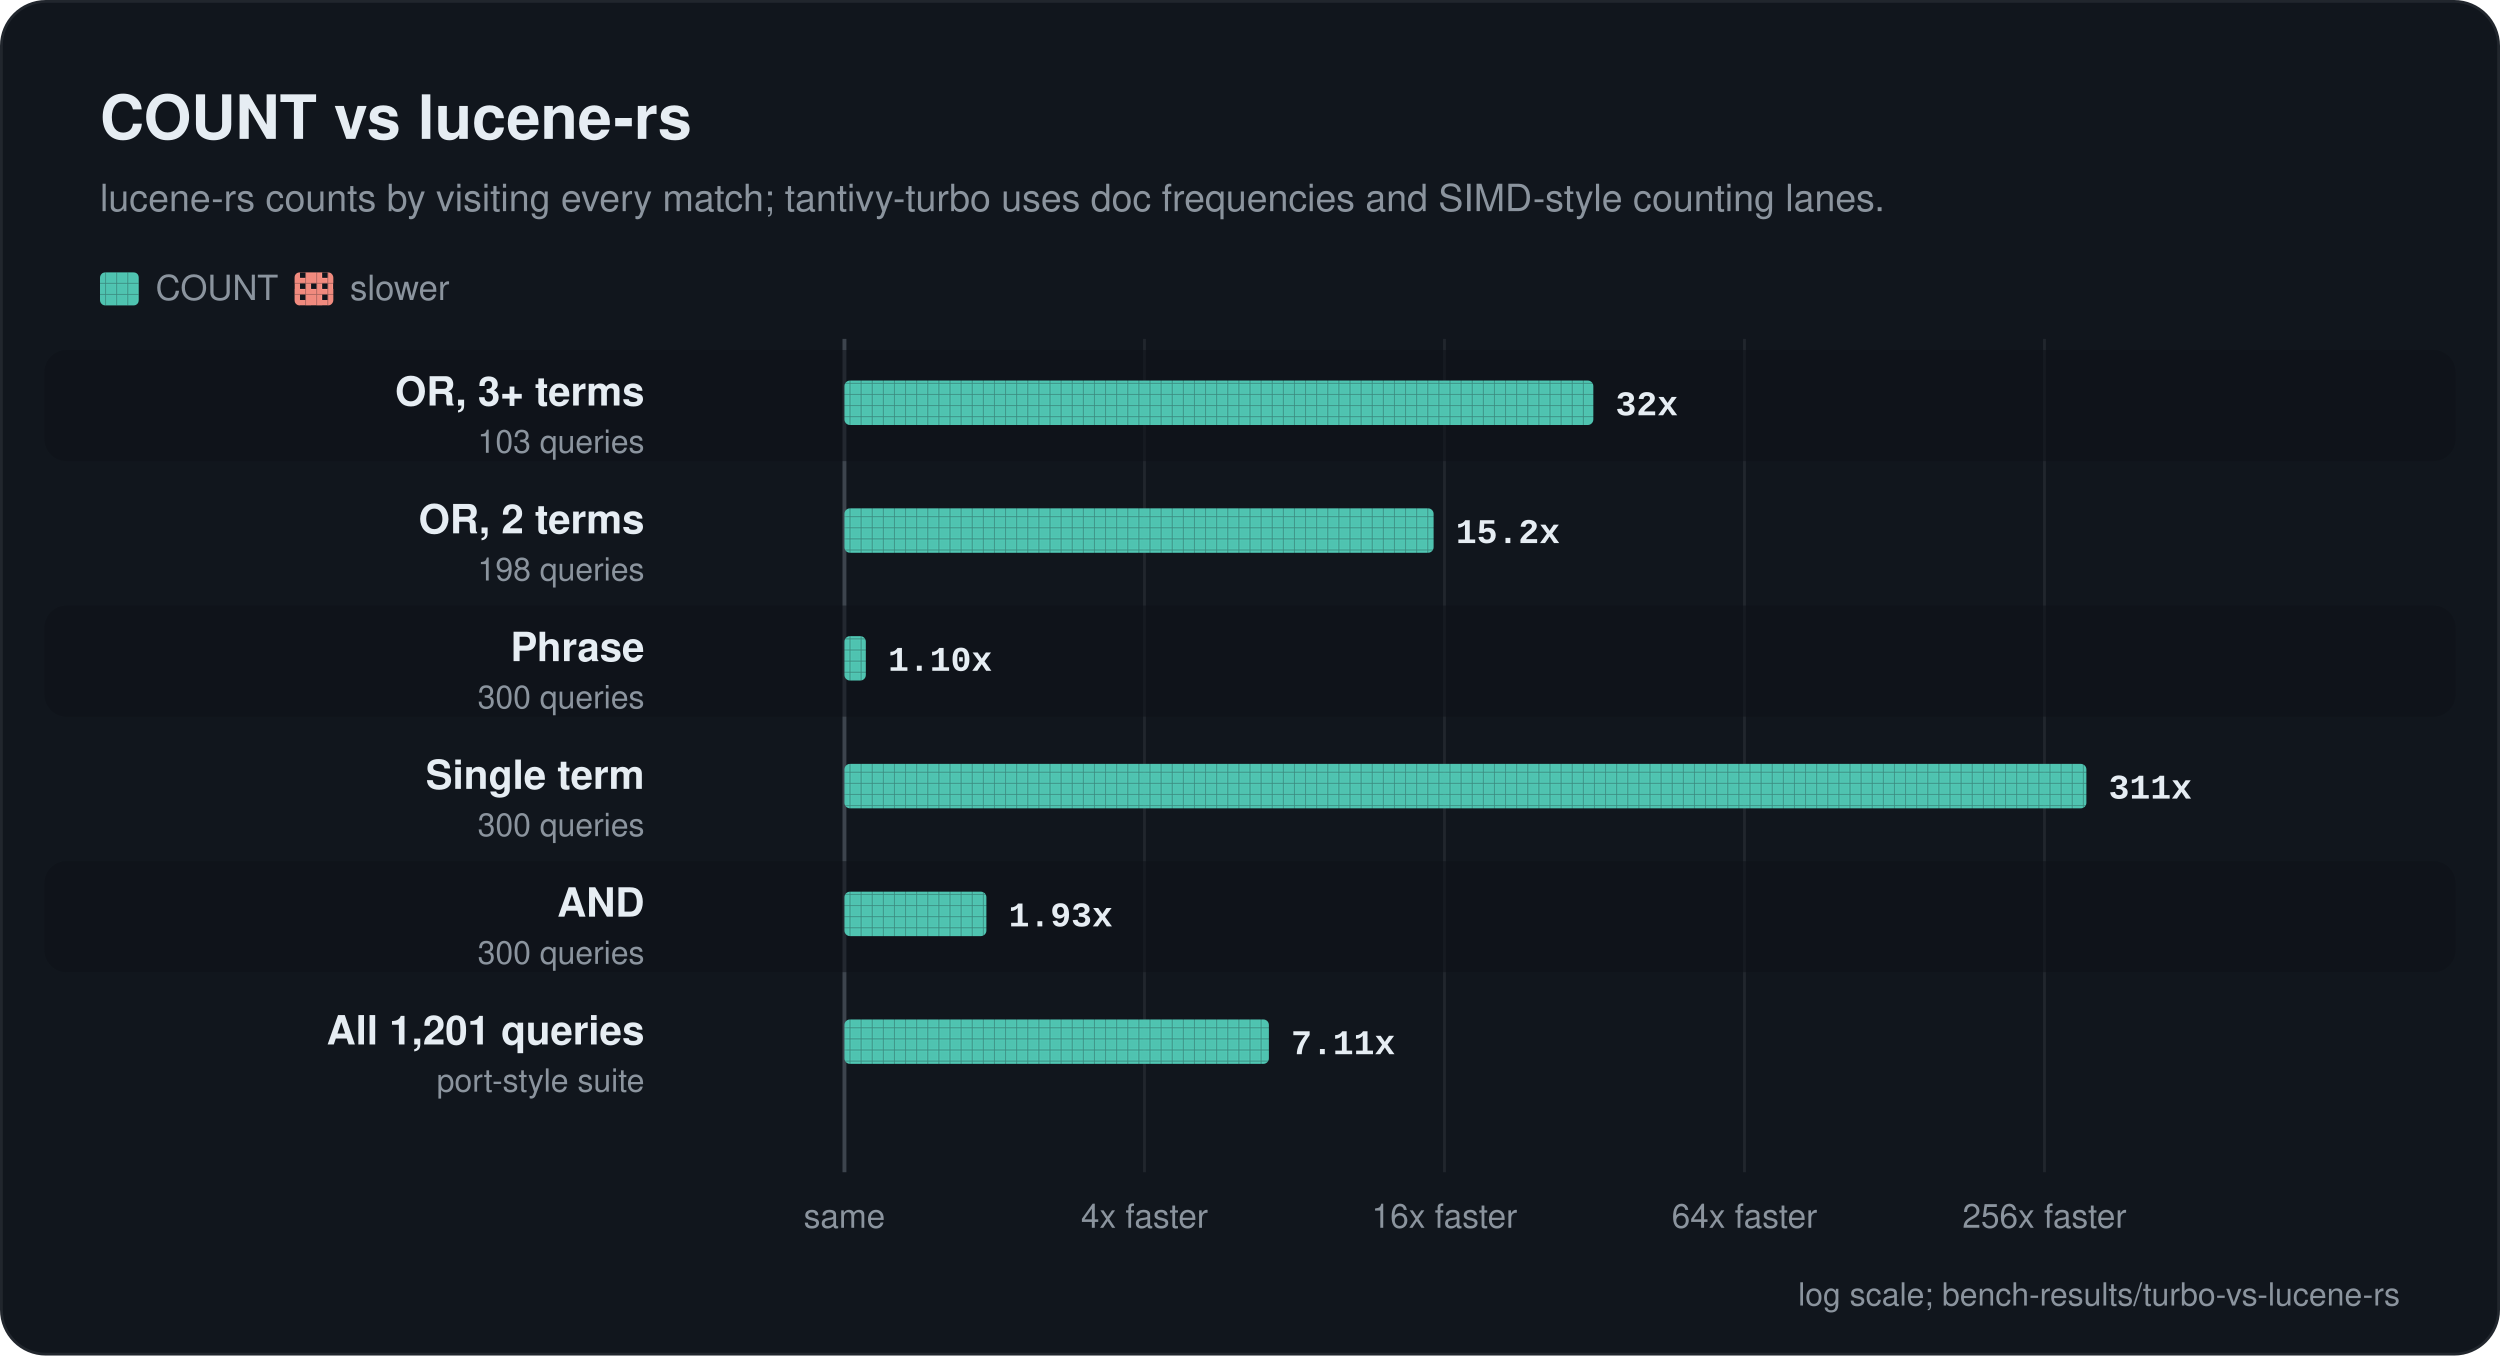
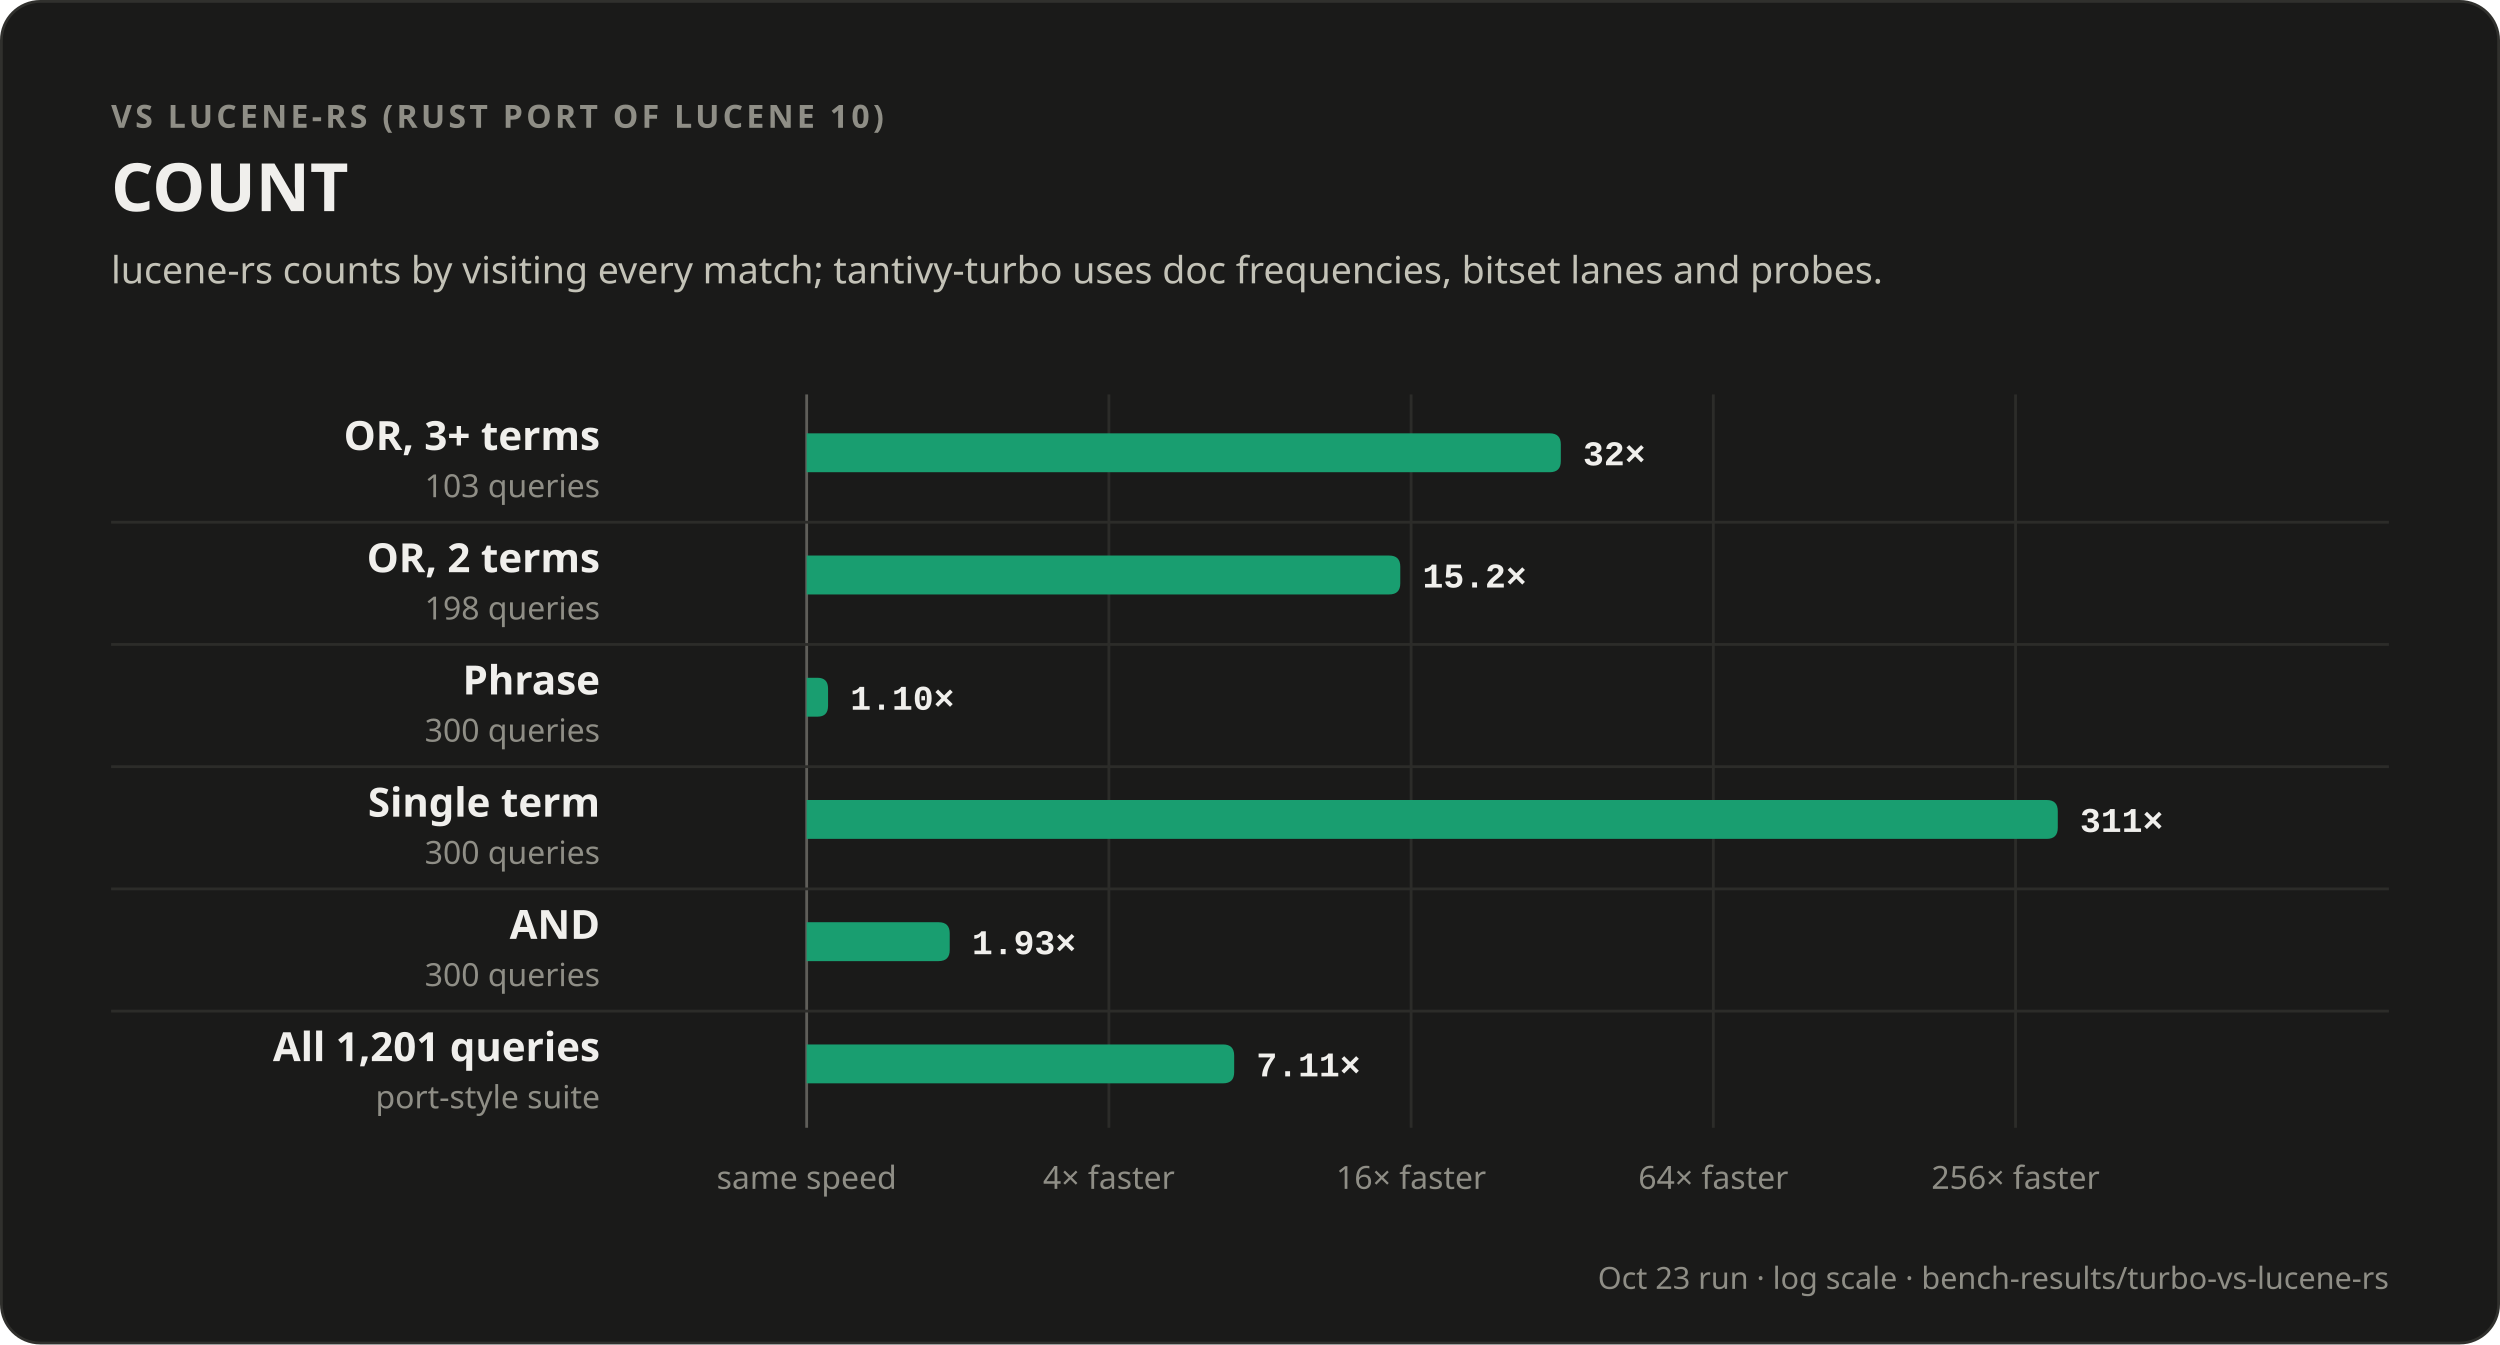
- <svg xmlns="http://www.w3.org/2000/svg" width="900" height="488" viewBox="0 0 900 488">
-   <defs>
-     <pattern id="fast6" width="8" height="8" patternUnits="userSpaceOnUse">
-       <rect x="0" y="0" width="2" height="2" fill="#b8e550" />
-       <rect x="4" y="0" width="2" height="2" fill="#b8e550" />
-       <rect x="2" y="2" width="2" height="2" fill="#b8e550" />
-       <rect x="0" y="4" width="2" height="2" fill="#b8e550" />
-       <rect x="4" y="4" width="2" height="2" fill="#b8e550" />
-       <rect x="6" y="6" width="2" height="2" fill="#b8e550" />
-     </pattern>
-     <pattern id="fast10" width="8" height="8" patternUnits="userSpaceOnUse">
-       <rect x="0" y="0" width="2" height="2" fill="#b8e550" />
-       <rect x="2" y="0" width="2" height="2" fill="#b8e550" />
-       <rect x="4" y="0" width="2" height="2" fill="#b8e550" />
-       <rect x="2" y="2" width="2" height="2" fill="#b8e550" />
-       <rect x="6" y="2" width="2" height="2" fill="#b8e550" />
-       <rect x="0" y="4" width="2" height="2" fill="#b8e550" />
-       <rect x="4" y="4" width="2" height="2" fill="#b8e550" />
-       <rect x="6" y="4" width="2" height="2" fill="#b8e550" />
-       <rect x="2" y="6" width="2" height="2" fill="#b8e550" />
-       <rect x="6" y="6" width="2" height="2" fill="#b8e550" />
-     </pattern>
-     <pattern id="fast13" width="8" height="8" patternUnits="userSpaceOnUse">
-       <rect x="0" y="0" width="2" height="2" fill="#b8e550" />
-       <rect x="2" y="0" width="2" height="2" fill="#b8e550" />
-       <rect x="4" y="0" width="2" height="2" fill="#b8e550" />
-       <rect x="6" y="0" width="2" height="2" fill="#b8e550" />
-       <rect x="0" y="2" width="2" height="2" fill="#b8e550" />
-       <rect x="2" y="2" width="2" height="2" fill="#b8e550" />
-       <rect x="6" y="2" width="2" height="2" fill="#b8e550" />
-       <rect x="0" y="4" width="2" height="2" fill="#b8e550" />
-       <rect x="2" y="4" width="2" height="2" fill="#b8e550" />
-       <rect x="4" y="4" width="2" height="2" fill="#b8e550" />
-       <rect x="6" y="4" width="2" height="2" fill="#b8e550" />
-       <rect x="2" y="6" width="2" height="2" fill="#b8e550" />
-       <rect x="6" y="6" width="2" height="2" fill="#b8e550" />
-     </pattern>
-     <pattern id="fast16" width="8" height="8" patternUnits="userSpaceOnUse">
-       <rect x="0" y="0" width="2" height="2" fill="#b8e550" />
-       <rect x="2" y="0" width="2" height="2" fill="#b8e550" />
-       <rect x="4" y="0" width="2" height="2" fill="#b8e550" />
-       <rect x="6" y="0" width="2" height="2" fill="#b8e550" />
-       <rect x="0" y="2" width="2" height="2" fill="#b8e550" />
-       <rect x="2" y="2" width="2" height="2" fill="#b8e550" />
-       <rect x="4" y="2" width="2" height="2" fill="#b8e550" />
-       <rect x="6" y="2" width="2" height="2" fill="#b8e550" />
-       <rect x="0" y="4" width="2" height="2" fill="#b8e550" />
-       <rect x="2" y="4" width="2" height="2" fill="#b8e550" />
-       <rect x="4" y="4" width="2" height="2" fill="#b8e550" />
-       <rect x="6" y="4" width="2" height="2" fill="#b8e550" />
-       <rect x="0" y="6" width="2" height="2" fill="#b8e550" />
-       <rect x="2" y="6" width="2" height="2" fill="#b8e550" />
-       <rect x="4" y="6" width="2" height="2" fill="#b8e550" />
-       <rect x="6" y="6" width="2" height="2" fill="#b8e550" />
-     </pattern>
-     <pattern id="fast26" width="8" height="8" patternUnits="userSpaceOnUse">
-       <rect x="0" y="0" width="2" height="2" fill="#4fc3b0" />
-       <rect x="4" y="0" width="2" height="2" fill="#4fc3b0" />
-       <rect x="2" y="2" width="2" height="2" fill="#4fc3b0" />
-       <rect x="0" y="4" width="2" height="2" fill="#4fc3b0" />
-       <rect x="4" y="4" width="2" height="2" fill="#4fc3b0" />
-       <rect x="6" y="6" width="2" height="2" fill="#4fc3b0" />
-     </pattern>
-     <pattern id="fast210" width="8" height="8" patternUnits="userSpaceOnUse">
-       <rect x="0" y="0" width="2" height="2" fill="#4fc3b0" />
-       <rect x="2" y="0" width="2" height="2" fill="#4fc3b0" />
-       <rect x="4" y="0" width="2" height="2" fill="#4fc3b0" />
-       <rect x="2" y="2" width="2" height="2" fill="#4fc3b0" />
-       <rect x="6" y="2" width="2" height="2" fill="#4fc3b0" />
-       <rect x="0" y="4" width="2" height="2" fill="#4fc3b0" />
-       <rect x="4" y="4" width="2" height="2" fill="#4fc3b0" />
-       <rect x="6" y="4" width="2" height="2" fill="#4fc3b0" />
-       <rect x="2" y="6" width="2" height="2" fill="#4fc3b0" />
-       <rect x="6" y="6" width="2" height="2" fill="#4fc3b0" />
-     </pattern>
-     <pattern id="fast213" width="8" height="8" patternUnits="userSpaceOnUse">
-       <rect x="0" y="0" width="2" height="2" fill="#4fc3b0" />
-       <rect x="2" y="0" width="2" height="2" fill="#4fc3b0" />
-       <rect x="4" y="0" width="2" height="2" fill="#4fc3b0" />
-       <rect x="6" y="0" width="2" height="2" fill="#4fc3b0" />
-       <rect x="0" y="2" width="2" height="2" fill="#4fc3b0" />
-       <rect x="2" y="2" width="2" height="2" fill="#4fc3b0" />
-       <rect x="6" y="2" width="2" height="2" fill="#4fc3b0" />
-       <rect x="0" y="4" width="2" height="2" fill="#4fc3b0" />
-       <rect x="2" y="4" width="2" height="2" fill="#4fc3b0" />
-       <rect x="4" y="4" width="2" height="2" fill="#4fc3b0" />
-       <rect x="6" y="4" width="2" height="2" fill="#4fc3b0" />
-       <rect x="2" y="6" width="2" height="2" fill="#4fc3b0" />
-       <rect x="6" y="6" width="2" height="2" fill="#4fc3b0" />
-     </pattern>
-     <pattern id="fast216" width="8" height="8" patternUnits="userSpaceOnUse">
-       <rect x="0" y="0" width="2" height="2" fill="#4fc3b0" />
-       <rect x="2" y="0" width="2" height="2" fill="#4fc3b0" />
-       <rect x="4" y="0" width="2" height="2" fill="#4fc3b0" />
-       <rect x="6" y="0" width="2" height="2" fill="#4fc3b0" />
-       <rect x="0" y="2" width="2" height="2" fill="#4fc3b0" />
-       <rect x="2" y="2" width="2" height="2" fill="#4fc3b0" />
-       <rect x="4" y="2" width="2" height="2" fill="#4fc3b0" />
-       <rect x="6" y="2" width="2" height="2" fill="#4fc3b0" />
-       <rect x="0" y="4" width="2" height="2" fill="#4fc3b0" />
-       <rect x="2" y="4" width="2" height="2" fill="#4fc3b0" />
-       <rect x="4" y="4" width="2" height="2" fill="#4fc3b0" />
-       <rect x="6" y="4" width="2" height="2" fill="#4fc3b0" />
-       <rect x="0" y="6" width="2" height="2" fill="#4fc3b0" />
-       <rect x="2" y="6" width="2" height="2" fill="#4fc3b0" />
-       <rect x="4" y="6" width="2" height="2" fill="#4fc3b0" />
-       <rect x="6" y="6" width="2" height="2" fill="#4fc3b0" />
-     </pattern>
-     <pattern id="slow6" width="8" height="8" patternUnits="userSpaceOnUse">
-       <rect x="0" y="0" width="2" height="2" fill="#f08a7e" />
-       <rect x="4" y="0" width="2" height="2" fill="#f08a7e" />
-       <rect x="2" y="2" width="2" height="2" fill="#f08a7e" />
-       <rect x="0" y="4" width="2" height="2" fill="#f08a7e" />
-       <rect x="4" y="4" width="2" height="2" fill="#f08a7e" />
-       <rect x="6" y="6" width="2" height="2" fill="#f08a7e" />
-     </pattern>
-     <pattern id="slow10" width="8" height="8" patternUnits="userSpaceOnUse">
-       <rect x="0" y="0" width="2" height="2" fill="#f08a7e" />
-       <rect x="2" y="0" width="2" height="2" fill="#f08a7e" />
-       <rect x="4" y="0" width="2" height="2" fill="#f08a7e" />
-       <rect x="2" y="2" width="2" height="2" fill="#f08a7e" />
-       <rect x="6" y="2" width="2" height="2" fill="#f08a7e" />
-       <rect x="0" y="4" width="2" height="2" fill="#f08a7e" />
-       <rect x="4" y="4" width="2" height="2" fill="#f08a7e" />
-       <rect x="6" y="4" width="2" height="2" fill="#f08a7e" />
-       <rect x="2" y="6" width="2" height="2" fill="#f08a7e" />
-       <rect x="6" y="6" width="2" height="2" fill="#f08a7e" />
-     </pattern>
-     <pattern id="slow13" width="8" height="8" patternUnits="userSpaceOnUse">
-       <rect x="0" y="0" width="2" height="2" fill="#f08a7e" />
-       <rect x="2" y="0" width="2" height="2" fill="#f08a7e" />
-       <rect x="4" y="0" width="2" height="2" fill="#f08a7e" />
-       <rect x="6" y="0" width="2" height="2" fill="#f08a7e" />
-       <rect x="0" y="2" width="2" height="2" fill="#f08a7e" />
-       <rect x="2" y="2" width="2" height="2" fill="#f08a7e" />
-       <rect x="6" y="2" width="2" height="2" fill="#f08a7e" />
-       <rect x="0" y="4" width="2" height="2" fill="#f08a7e" />
-       <rect x="2" y="4" width="2" height="2" fill="#f08a7e" />
-       <rect x="4" y="4" width="2" height="2" fill="#f08a7e" />
-       <rect x="6" y="4" width="2" height="2" fill="#f08a7e" />
-       <rect x="2" y="6" width="2" height="2" fill="#f08a7e" />
-       <rect x="6" y="6" width="2" height="2" fill="#f08a7e" />
-     </pattern>
-     <pattern id="slow16" width="8" height="8" patternUnits="userSpaceOnUse">
-       <rect x="0" y="0" width="2" height="2" fill="#f08a7e" />
-       <rect x="2" y="0" width="2" height="2" fill="#f08a7e" />
-       <rect x="4" y="0" width="2" height="2" fill="#f08a7e" />
-       <rect x="6" y="0" width="2" height="2" fill="#f08a7e" />
-       <rect x="0" y="2" width="2" height="2" fill="#f08a7e" />
-       <rect x="2" y="2" width="2" height="2" fill="#f08a7e" />
-       <rect x="4" y="2" width="2" height="2" fill="#f08a7e" />
-       <rect x="6" y="2" width="2" height="2" fill="#f08a7e" />
-       <rect x="0" y="4" width="2" height="2" fill="#f08a7e" />
-       <rect x="2" y="4" width="2" height="2" fill="#f08a7e" />
-       <rect x="4" y="4" width="2" height="2" fill="#f08a7e" />
-       <rect x="6" y="4" width="2" height="2" fill="#f08a7e" />
-       <rect x="0" y="6" width="2" height="2" fill="#f08a7e" />
-       <rect x="2" y="6" width="2" height="2" fill="#f08a7e" />
-       <rect x="4" y="6" width="2" height="2" fill="#f08a7e" />
-       <rect x="6" y="6" width="2" height="2" fill="#f08a7e" />
-     </pattern>
-     <pattern id="neutral6" width="8" height="8" patternUnits="userSpaceOnUse">
-       <rect x="0" y="0" width="2" height="2" fill="#6e7681" />
-       <rect x="4" y="0" width="2" height="2" fill="#6e7681" />
-       <rect x="2" y="2" width="2" height="2" fill="#6e7681" />
-       <rect x="0" y="4" width="2" height="2" fill="#6e7681" />
-       <rect x="4" y="4" width="2" height="2" fill="#6e7681" />
-       <rect x="6" y="6" width="2" height="2" fill="#6e7681" />
-     </pattern>
-     <pattern id="neutral10" width="8" height="8" patternUnits="userSpaceOnUse">
-       <rect x="0" y="0" width="2" height="2" fill="#6e7681" />
-       <rect x="2" y="0" width="2" height="2" fill="#6e7681" />
-       <rect x="4" y="0" width="2" height="2" fill="#6e7681" />
-       <rect x="2" y="2" width="2" height="2" fill="#6e7681" />
-       <rect x="6" y="2" width="2" height="2" fill="#6e7681" />
-       <rect x="0" y="4" width="2" height="2" fill="#6e7681" />
-       <rect x="4" y="4" width="2" height="2" fill="#6e7681" />
-       <rect x="6" y="4" width="2" height="2" fill="#6e7681" />
-       <rect x="2" y="6" width="2" height="2" fill="#6e7681" />
-       <rect x="6" y="6" width="2" height="2" fill="#6e7681" />
-     </pattern>
-     <pattern id="neutral13" width="8" height="8" patternUnits="userSpaceOnUse">
-       <rect x="0" y="0" width="2" height="2" fill="#6e7681" />
-       <rect x="2" y="0" width="2" height="2" fill="#6e7681" />
-       <rect x="4" y="0" width="2" height="2" fill="#6e7681" />
-       <rect x="6" y="0" width="2" height="2" fill="#6e7681" />
-       <rect x="0" y="2" width="2" height="2" fill="#6e7681" />
-       <rect x="2" y="2" width="2" height="2" fill="#6e7681" />
-       <rect x="6" y="2" width="2" height="2" fill="#6e7681" />
-       <rect x="0" y="4" width="2" height="2" fill="#6e7681" />
-       <rect x="2" y="4" width="2" height="2" fill="#6e7681" />
-       <rect x="4" y="4" width="2" height="2" fill="#6e7681" />
-       <rect x="6" y="4" width="2" height="2" fill="#6e7681" />
-       <rect x="2" y="6" width="2" height="2" fill="#6e7681" />
-       <rect x="6" y="6" width="2" height="2" fill="#6e7681" />
-     </pattern>
-     <pattern id="neutral16" width="8" height="8" patternUnits="userSpaceOnUse">
-       <rect x="0" y="0" width="2" height="2" fill="#6e7681" />
-       <rect x="2" y="0" width="2" height="2" fill="#6e7681" />
-       <rect x="4" y="0" width="2" height="2" fill="#6e7681" />
-       <rect x="6" y="0" width="2" height="2" fill="#6e7681" />
-       <rect x="0" y="2" width="2" height="2" fill="#6e7681" />
-       <rect x="2" y="2" width="2" height="2" fill="#6e7681" />
-       <rect x="4" y="2" width="2" height="2" fill="#6e7681" />
-       <rect x="6" y="2" width="2" height="2" fill="#6e7681" />
-       <rect x="0" y="4" width="2" height="2" fill="#6e7681" />
-       <rect x="2" y="4" width="2" height="2" fill="#6e7681" />
-       <rect x="4" y="4" width="2" height="2" fill="#6e7681" />
-       <rect x="6" y="4" width="2" height="2" fill="#6e7681" />
-       <rect x="0" y="6" width="2" height="2" fill="#6e7681" />
-       <rect x="2" y="6" width="2" height="2" fill="#6e7681" />
-       <rect x="4" y="6" width="2" height="2" fill="#6e7681" />
-       <rect x="6" y="6" width="2" height="2" fill="#6e7681" />
-     </pattern>
-     <pattern id="ink6" width="8" height="8" patternUnits="userSpaceOnUse">
-       <rect x="0" y="0" width="2" height="2" fill="#e6edf3" />
-       <rect x="4" y="0" width="2" height="2" fill="#e6edf3" />
-       <rect x="2" y="2" width="2" height="2" fill="#e6edf3" />
-       <rect x="0" y="4" width="2" height="2" fill="#e6edf3" />
-       <rect x="4" y="4" width="2" height="2" fill="#e6edf3" />
-       <rect x="6" y="6" width="2" height="2" fill="#e6edf3" />
-     </pattern>
-     <pattern id="ink10" width="8" height="8" patternUnits="userSpaceOnUse">
-       <rect x="0" y="0" width="2" height="2" fill="#e6edf3" />
-       <rect x="2" y="0" width="2" height="2" fill="#e6edf3" />
-       <rect x="4" y="0" width="2" height="2" fill="#e6edf3" />
-       <rect x="2" y="2" width="2" height="2" fill="#e6edf3" />
-       <rect x="6" y="2" width="2" height="2" fill="#e6edf3" />
-       <rect x="0" y="4" width="2" height="2" fill="#e6edf3" />
-       <rect x="4" y="4" width="2" height="2" fill="#e6edf3" />
-       <rect x="6" y="4" width="2" height="2" fill="#e6edf3" />
-       <rect x="2" y="6" width="2" height="2" fill="#e6edf3" />
-       <rect x="6" y="6" width="2" height="2" fill="#e6edf3" />
-     </pattern>
-     <pattern id="ink13" width="8" height="8" patternUnits="userSpaceOnUse">
-       <rect x="0" y="0" width="2" height="2" fill="#e6edf3" />
-       <rect x="2" y="0" width="2" height="2" fill="#e6edf3" />
-       <rect x="4" y="0" width="2" height="2" fill="#e6edf3" />
-       <rect x="6" y="0" width="2" height="2" fill="#e6edf3" />
-       <rect x="0" y="2" width="2" height="2" fill="#e6edf3" />
-       <rect x="2" y="2" width="2" height="2" fill="#e6edf3" />
-       <rect x="6" y="2" width="2" height="2" fill="#e6edf3" />
-       <rect x="0" y="4" width="2" height="2" fill="#e6edf3" />
-       <rect x="2" y="4" width="2" height="2" fill="#e6edf3" />
-       <rect x="4" y="4" width="2" height="2" fill="#e6edf3" />
-       <rect x="6" y="4" width="2" height="2" fill="#e6edf3" />
-       <rect x="2" y="6" width="2" height="2" fill="#e6edf3" />
-       <rect x="6" y="6" width="2" height="2" fill="#e6edf3" />
-     </pattern>
-     <pattern id="ink16" width="8" height="8" patternUnits="userSpaceOnUse">
-       <rect x="0" y="0" width="2" height="2" fill="#e6edf3" />
-       <rect x="2" y="0" width="2" height="2" fill="#e6edf3" />
-       <rect x="4" y="0" width="2" height="2" fill="#e6edf3" />
-       <rect x="6" y="0" width="2" height="2" fill="#e6edf3" />
-       <rect x="0" y="2" width="2" height="2" fill="#e6edf3" />
-       <rect x="2" y="2" width="2" height="2" fill="#e6edf3" />
-       <rect x="4" y="2" width="2" height="2" fill="#e6edf3" />
-       <rect x="6" y="2" width="2" height="2" fill="#e6edf3" />
-       <rect x="0" y="4" width="2" height="2" fill="#e6edf3" />
-       <rect x="2" y="4" width="2" height="2" fill="#e6edf3" />
-       <rect x="4" y="4" width="2" height="2" fill="#e6edf3" />
-       <rect x="6" y="4" width="2" height="2" fill="#e6edf3" />
-       <rect x="0" y="6" width="2" height="2" fill="#e6edf3" />
-       <rect x="2" y="6" width="2" height="2" fill="#e6edf3" />
-       <rect x="4" y="6" width="2" height="2" fill="#e6edf3" />
-       <rect x="6" y="6" width="2" height="2" fill="#e6edf3" />
-     </pattern>
-   </defs>
-   <rect x="0.5" y="0.5" width="899" height="487" rx="16" fill="#11161d" stroke="#21262d" />
-   <text x="36.0" y="50.0" font-size="22" font-weight="650" fill="#e6edf3" text-anchor="start" font-family="-apple-system, BlinkMacSystemFont, 'Segoe UI', Helvetica, Arial, sans-serif" opacity="1">COUNT vs lucene-rs</text>
-   <text x="36.0" y="76.0" font-size="13.5" font-weight="400" fill="#8b949e" text-anchor="start" font-family="-apple-system, BlinkMacSystemFont, 'Segoe UI', Helvetica, Arial, sans-serif" opacity="1">lucene-rs counts by visiting every match; tantivy-turbo uses doc frequencies and SIMD-style counting lanes.</text>
-   <rect x="36" y="98" width="14" height="12" rx="2" fill="url(#fast216)" />
-   <text x="56.0" y="108.0" font-size="12.5" font-weight="400" fill="#8b949e" text-anchor="start" font-family="-apple-system, BlinkMacSystemFont, 'Segoe UI', Helvetica, Arial, sans-serif" opacity="1">COUNT</text>
-   <rect x="106.0" y="98" width="14" height="12" rx="2" fill="url(#slow13)" />
-   <text x="126.0" y="108.0" font-size="12.5" font-weight="400" fill="#8b949e" text-anchor="start" font-family="-apple-system, BlinkMacSystemFont, 'Segoe UI', Helvetica, Arial, sans-serif" opacity="1">slower</text>
-   <line x1="304.0" y1="122" x2="304.0" y2="422" stroke="#3d444d" stroke-width="1.4" />
-   <text x="304.0" y="442.0" font-size="12" font-weight="400" fill="#8b949e" text-anchor="middle" font-family="-apple-system, BlinkMacSystemFont, 'Segoe UI', Helvetica, Arial, sans-serif" opacity="1">same</text>
-   <line x1="412.0" y1="122" x2="412.0" y2="422" stroke="#21262d" stroke-width="1" />
-   <text x="412.0" y="442.0" font-size="12" font-weight="400" fill="#8b949e" text-anchor="middle" font-family="-apple-system, BlinkMacSystemFont, 'Segoe UI', Helvetica, Arial, sans-serif" opacity="1">4x faster</text>
-   <line x1="520.0" y1="122" x2="520.0" y2="422" stroke="#21262d" stroke-width="1" />
-   <text x="520.0" y="442.0" font-size="12" font-weight="400" fill="#8b949e" text-anchor="middle" font-family="-apple-system, BlinkMacSystemFont, 'Segoe UI', Helvetica, Arial, sans-serif" opacity="1">16x faster</text>
-   <line x1="628.0" y1="122" x2="628.0" y2="422" stroke="#21262d" stroke-width="1" />
-   <text x="628.0" y="442.0" font-size="12" font-weight="400" fill="#8b949e" text-anchor="middle" font-family="-apple-system, BlinkMacSystemFont, 'Segoe UI', Helvetica, Arial, sans-serif" opacity="1">64x faster</text>
-   <line x1="736.0" y1="122" x2="736.0" y2="422" stroke="#21262d" stroke-width="1" />
-   <text x="736.0" y="442.0" font-size="12" font-weight="400" fill="#8b949e" text-anchor="middle" font-family="-apple-system, BlinkMacSystemFont, 'Segoe UI', Helvetica, Arial, sans-serif" opacity="1">256x faster</text>
-   <rect x="16" y="126" width="868" height="40" rx="8" fill="#0d1117" opacity="0.55" />
-   <text x="232.0" y="146.0" font-size="14.5" font-weight="550" fill="#e6edf3" text-anchor="end" font-family="-apple-system, BlinkMacSystemFont, 'Segoe UI', Helvetica, Arial, sans-serif" opacity="1">OR, 3+ terms</text>
-   <text x="232.0" y="163.0" font-size="11.5" font-weight="400" fill="#8b949e" text-anchor="end" font-family="-apple-system, BlinkMacSystemFont, 'Segoe UI', Helvetica, Arial, sans-serif" opacity="1">103 queries</text>
-   <rect x="304.0" y="137" width="269.6" height="16" rx="2" fill="url(#fast216)" />
-   <text x="581.6" y="149.5" font-size="12.5" font-weight="600" fill="#e6edf3" text-anchor="start" font-family="ui-monospace, SFMono-Regular, Menlo, Consolas, 'Liberation Mono', monospace" opacity="1">32x</text>
-   <text x="232.0" y="192.0" font-size="14.5" font-weight="550" fill="#e6edf3" text-anchor="end" font-family="-apple-system, BlinkMacSystemFont, 'Segoe UI', Helvetica, Arial, sans-serif" opacity="1">OR, 2 terms</text>
-   <text x="232.0" y="209.0" font-size="11.5" font-weight="400" fill="#8b949e" text-anchor="end" font-family="-apple-system, BlinkMacSystemFont, 'Segoe UI', Helvetica, Arial, sans-serif" opacity="1">198 queries</text>
-   <rect x="304.0" y="183" width="212.1" height="16" rx="2" fill="url(#fast216)" />
-   <text x="524.1" y="195.5" font-size="12.5" font-weight="600" fill="#e6edf3" text-anchor="start" font-family="ui-monospace, SFMono-Regular, Menlo, Consolas, 'Liberation Mono', monospace" opacity="1">15.2x</text>
-   <rect x="16" y="218" width="868" height="40" rx="8" fill="#0d1117" opacity="0.55" />
-   <text x="232.0" y="238.0" font-size="14.5" font-weight="550" fill="#e6edf3" text-anchor="end" font-family="-apple-system, BlinkMacSystemFont, 'Segoe UI', Helvetica, Arial, sans-serif" opacity="1">Phrase</text>
-   <text x="232.0" y="255.0" font-size="11.5" font-weight="400" fill="#8b949e" text-anchor="end" font-family="-apple-system, BlinkMacSystemFont, 'Segoe UI', Helvetica, Arial, sans-serif" opacity="1">300 queries</text>
-   <rect x="304.0" y="229" width="7.7" height="16" rx="2" fill="url(#fast216)" />
-   <text x="319.7" y="241.5" font-size="12.5" font-weight="600" fill="#e6edf3" text-anchor="start" font-family="ui-monospace, SFMono-Regular, Menlo, Consolas, 'Liberation Mono', monospace" opacity="1">1.10x</text>
-   <text x="232.0" y="284.0" font-size="14.5" font-weight="550" fill="#e6edf3" text-anchor="end" font-family="-apple-system, BlinkMacSystemFont, 'Segoe UI', Helvetica, Arial, sans-serif" opacity="1">Single term</text>
-   <text x="232.0" y="301.0" font-size="11.5" font-weight="400" fill="#8b949e" text-anchor="end" font-family="-apple-system, BlinkMacSystemFont, 'Segoe UI', Helvetica, Arial, sans-serif" opacity="1">300 queries</text>
-   <rect x="304.0" y="275" width="447.1" height="16" rx="2" fill="url(#fast216)" />
-   <text x="759.1" y="287.5" font-size="12.5" font-weight="600" fill="#e6edf3" text-anchor="start" font-family="ui-monospace, SFMono-Regular, Menlo, Consolas, 'Liberation Mono', monospace" opacity="1">311x</text>
-   <rect x="16" y="310" width="868" height="40" rx="8" fill="#0d1117" opacity="0.55" />
-   <text x="232.0" y="330.0" font-size="14.5" font-weight="550" fill="#e6edf3" text-anchor="end" font-family="-apple-system, BlinkMacSystemFont, 'Segoe UI', Helvetica, Arial, sans-serif" opacity="1">AND</text>
-   <text x="232.0" y="347.0" font-size="11.5" font-weight="400" fill="#8b949e" text-anchor="end" font-family="-apple-system, BlinkMacSystemFont, 'Segoe UI', Helvetica, Arial, sans-serif" opacity="1">300 queries</text>
-   <rect x="304.0" y="321" width="51.1" height="16" rx="2" fill="url(#fast216)" />
-   <text x="363.1" y="333.5" font-size="12.5" font-weight="600" fill="#e6edf3" text-anchor="start" font-family="ui-monospace, SFMono-Regular, Menlo, Consolas, 'Liberation Mono', monospace" opacity="1">1.93x</text>
-   <text x="232.0" y="376.0" font-size="14.5" font-weight="550" fill="#e6edf3" text-anchor="end" font-family="-apple-system, BlinkMacSystemFont, 'Segoe UI', Helvetica, Arial, sans-serif" opacity="1">All 1,201 queries</text>
-   <text x="232.0" y="393.0" font-size="11.5" font-weight="400" fill="#8b949e" text-anchor="end" font-family="-apple-system, BlinkMacSystemFont, 'Segoe UI', Helvetica, Arial, sans-serif" opacity="1">port-style suite</text>
-   <rect x="304.0" y="367" width="152.8" height="16" rx="2" fill="url(#fast216)" />
-   <text x="464.8" y="379.5" font-size="12.5" font-weight="600" fill="#e6edf3" text-anchor="start" font-family="ui-monospace, SFMono-Regular, Menlo, Consolas, 'Liberation Mono', monospace" opacity="1">7.11x</text>
-   <text x="864.0" y="470.0" font-size="11.5" font-weight="400" fill="#8b949e" text-anchor="end" font-family="-apple-system, BlinkMacSystemFont, 'Segoe UI', Helvetica, Arial, sans-serif" opacity="1">log scale; bench-results/turbo-vs-lucene-rs</text>
+ <svg xmlns="http://www.w3.org/2000/svg" width="900" height="484" viewBox="0 0 900 484" role="img">
+   <rect x="0.5" y="0.5" width="899" height="483" rx="14" fill="#1a1a19" stroke="#30302d" />
+   <text x="40.0" y="46.0" font-size="11.5" font-weight="600" fill="#8f8e86" text-anchor="start" letter-spacing="1.2" font-family="-apple-system, BlinkMacSystemFont, 'Segoe UI', 'Noto Sans', Helvetica, Arial, sans-serif">VS LUCENE-RS (RUST PORT OF LUCENE 10)</text>
+   <text x="40.0" y="76.0" font-size="24" font-weight="700" fill="#f0efec" text-anchor="start" font-family="-apple-system, BlinkMacSystemFont, 'Segoe UI', 'Noto Sans', Helvetica, Arial, sans-serif">COUNT</text>
+   <text x="40.0" y="102.0" font-size="13.5" font-weight="400" fill="#c3c2b7" text-anchor="start" font-family="-apple-system, BlinkMacSystemFont, 'Segoe UI', 'Noto Sans', Helvetica, Arial, sans-serif">lucene-rs counts by visiting every match; tantivy-turbo uses doc frequencies, bitset lanes and probes.</text>
+   <line x1="290.4" y1="142" x2="290.4" y2="406.0" stroke="#5f5e59" stroke-width="1" />
+   <text x="290.4" y="428.0" font-size="11.5" font-weight="400" fill="#8f8e86" text-anchor="middle" font-family="-apple-system, BlinkMacSystemFont, 'Segoe UI', 'Noto Sans', Helvetica, Arial, sans-serif">same speed</text>
+   <line x1="399.2" y1="142" x2="399.2" y2="406.0" stroke="#2c2c29" stroke-width="1" />
+   <text x="399.2" y="428.0" font-size="11.5" font-weight="400" fill="#8f8e86" text-anchor="middle" font-family="-apple-system, BlinkMacSystemFont, 'Segoe UI', 'Noto Sans', Helvetica, Arial, sans-serif">4× faster</text>
+   <line x1="508.0" y1="142" x2="508.0" y2="406.0" stroke="#2c2c29" stroke-width="1" />
+   <text x="508.0" y="428.0" font-size="11.5" font-weight="400" fill="#8f8e86" text-anchor="middle" font-family="-apple-system, BlinkMacSystemFont, 'Segoe UI', 'Noto Sans', Helvetica, Arial, sans-serif">16× faster</text>
+   <line x1="616.8" y1="142" x2="616.8" y2="406.0" stroke="#2c2c29" stroke-width="1" />
+   <text x="616.8" y="428.0" font-size="11.5" font-weight="400" fill="#8f8e86" text-anchor="middle" font-family="-apple-system, BlinkMacSystemFont, 'Segoe UI', 'Noto Sans', Helvetica, Arial, sans-serif">64× faster</text>
+   <line x1="725.6" y1="142" x2="725.6" y2="406.0" stroke="#2c2c29" stroke-width="1" />
+   <text x="725.6" y="428.0" font-size="11.5" font-weight="400" fill="#8f8e86" text-anchor="middle" font-family="-apple-system, BlinkMacSystemFont, 'Segoe UI', 'Noto Sans', Helvetica, Arial, sans-serif">256× faster</text>
+   <text x="216.0" y="162.0" font-size="14.5" font-weight="600" fill="#f0efec" text-anchor="end" font-family="-apple-system, BlinkMacSystemFont, 'Segoe UI', 'Noto Sans', Helvetica, Arial, sans-serif">OR, 3+ terms</text>
+   <text x="216.0" y="179.0" font-size="11.5" font-weight="400" fill="#8f8e86" text-anchor="end" font-family="-apple-system, BlinkMacSystemFont, 'Segoe UI', 'Noto Sans', Helvetica, Arial, sans-serif">103 queries</text>
+   <path d="M290.4,156.0 H557.9 Q561.9,156.0 561.9,160.0 V166.0 Q561.9,170.0 557.9,170.0 H290.4 Z" fill="#199e70" />
+   <text x="569.9" y="167.5" font-size="12.5" font-weight="600" fill="#f0efec" text-anchor="start" font-family="ui-monospace, SFMono-Regular, 'SF Mono', Menlo, Consolas, 'Liberation Mono', monospace">32×</text>
+   <line x1="40" y1="188.0" x2="860" y2="188.0" stroke="#2c2c29" />
+   <text x="216.0" y="206.0" font-size="14.5" font-weight="600" fill="#f0efec" text-anchor="end" font-family="-apple-system, BlinkMacSystemFont, 'Segoe UI', 'Noto Sans', Helvetica, Arial, sans-serif">OR, 2 terms</text>
+   <text x="216.0" y="223.0" font-size="11.5" font-weight="400" fill="#8f8e86" text-anchor="end" font-family="-apple-system, BlinkMacSystemFont, 'Segoe UI', 'Noto Sans', Helvetica, Arial, sans-serif">198 queries</text>
+   <path d="M290.4,200.0 H500.1 Q504.1,200.0 504.1,204.0 V210.0 Q504.1,214.0 500.1,214.0 H290.4 Z" fill="#199e70" />
+   <text x="512.1" y="211.5" font-size="12.5" font-weight="600" fill="#f0efec" text-anchor="start" font-family="ui-monospace, SFMono-Regular, 'SF Mono', Menlo, Consolas, 'Liberation Mono', monospace">15.2×</text>
+   <line x1="40" y1="232.0" x2="860" y2="232.0" stroke="#2c2c29" />
+   <text x="216.0" y="250.0" font-size="14.5" font-weight="600" fill="#f0efec" text-anchor="end" font-family="-apple-system, BlinkMacSystemFont, 'Segoe UI', 'Noto Sans', Helvetica, Arial, sans-serif">Phrase</text>
+   <text x="216.0" y="267.0" font-size="11.5" font-weight="400" fill="#8f8e86" text-anchor="end" font-family="-apple-system, BlinkMacSystemFont, 'Segoe UI', 'Noto Sans', Helvetica, Arial, sans-serif">300 queries</text>
+   <path d="M290.4,244.0 H294.3 Q298.1,244.0 298.1,247.9 V254.1 Q298.1,258.0 294.3,258.0 H290.4 Z" fill="#199e70" />
+   <text x="306.1" y="255.5" font-size="12.5" font-weight="600" fill="#f0efec" text-anchor="start" font-family="ui-monospace, SFMono-Regular, 'SF Mono', Menlo, Consolas, 'Liberation Mono', monospace">1.10×</text>
+   <line x1="40" y1="276.0" x2="860" y2="276.0" stroke="#2c2c29" />
+   <text x="216.0" y="294.0" font-size="14.5" font-weight="600" fill="#f0efec" text-anchor="end" font-family="-apple-system, BlinkMacSystemFont, 'Segoe UI', 'Noto Sans', Helvetica, Arial, sans-serif">Single term</text>
+   <text x="216.0" y="311.0" font-size="11.5" font-weight="400" fill="#8f8e86" text-anchor="end" font-family="-apple-system, BlinkMacSystemFont, 'Segoe UI', 'Noto Sans', Helvetica, Arial, sans-serif">300 queries</text>
+   <path d="M290.4,288.0 H736.8 Q740.8,288.0 740.8,292.0 V298.0 Q740.8,302.0 736.8,302.0 H290.4 Z" fill="#199e70" />
+   <text x="748.8" y="299.5" font-size="12.5" font-weight="600" fill="#f0efec" text-anchor="start" font-family="ui-monospace, SFMono-Regular, 'SF Mono', Menlo, Consolas, 'Liberation Mono', monospace">311×</text>
+   <line x1="40" y1="320.0" x2="860" y2="320.0" stroke="#2c2c29" />
+   <text x="216.0" y="338.0" font-size="14.5" font-weight="600" fill="#f0efec" text-anchor="end" font-family="-apple-system, BlinkMacSystemFont, 'Segoe UI', 'Noto Sans', Helvetica, Arial, sans-serif">AND</text>
+   <text x="216.0" y="355.0" font-size="11.5" font-weight="400" fill="#8f8e86" text-anchor="end" font-family="-apple-system, BlinkMacSystemFont, 'Segoe UI', 'Noto Sans', Helvetica, Arial, sans-serif">300 queries</text>
+   <path d="M290.4,332.0 H337.9 Q341.9,332.0 341.9,336.0 V342.0 Q341.9,346.0 337.9,346.0 H290.4 Z" fill="#199e70" />
+   <text x="349.9" y="343.5" font-size="12.5" font-weight="600" fill="#f0efec" text-anchor="start" font-family="ui-monospace, SFMono-Regular, 'SF Mono', Menlo, Consolas, 'Liberation Mono', monospace">1.93×</text>
+   <line x1="40" y1="364.0" x2="860" y2="364.0" stroke="#2c2c29" />
+   <text x="216.0" y="382.0" font-size="14.5" font-weight="600" fill="#f0efec" text-anchor="end" font-family="-apple-system, BlinkMacSystemFont, 'Segoe UI', 'Noto Sans', Helvetica, Arial, sans-serif">All 1,201 queries</text>
+   <text x="216.0" y="399.0" font-size="11.5" font-weight="400" fill="#8f8e86" text-anchor="end" font-family="-apple-system, BlinkMacSystemFont, 'Segoe UI', 'Noto Sans', Helvetica, Arial, sans-serif">port-style suite</text>
+   <path d="M290.4,376.0 H440.3 Q444.3,376.0 444.3,380.0 V386.0 Q444.3,390.0 440.3,390.0 H290.4 Z" fill="#199e70" />
+   <text x="452.3" y="387.5" font-size="12.5" font-weight="600" fill="#f0efec" text-anchor="start" font-family="ui-monospace, SFMono-Regular, 'SF Mono', Menlo, Consolas, 'Liberation Mono', monospace">7.11×</text>
+   <text x="860.0" y="464.0" font-size="11" font-weight="400" fill="#8f8e86" text-anchor="end" font-family="-apple-system, BlinkMacSystemFont, 'Segoe UI', 'Noto Sans', Helvetica, Arial, sans-serif">Oct 23 run · log scale · bench-results/turbo-vs-lucene-rs</text>
</svg>
